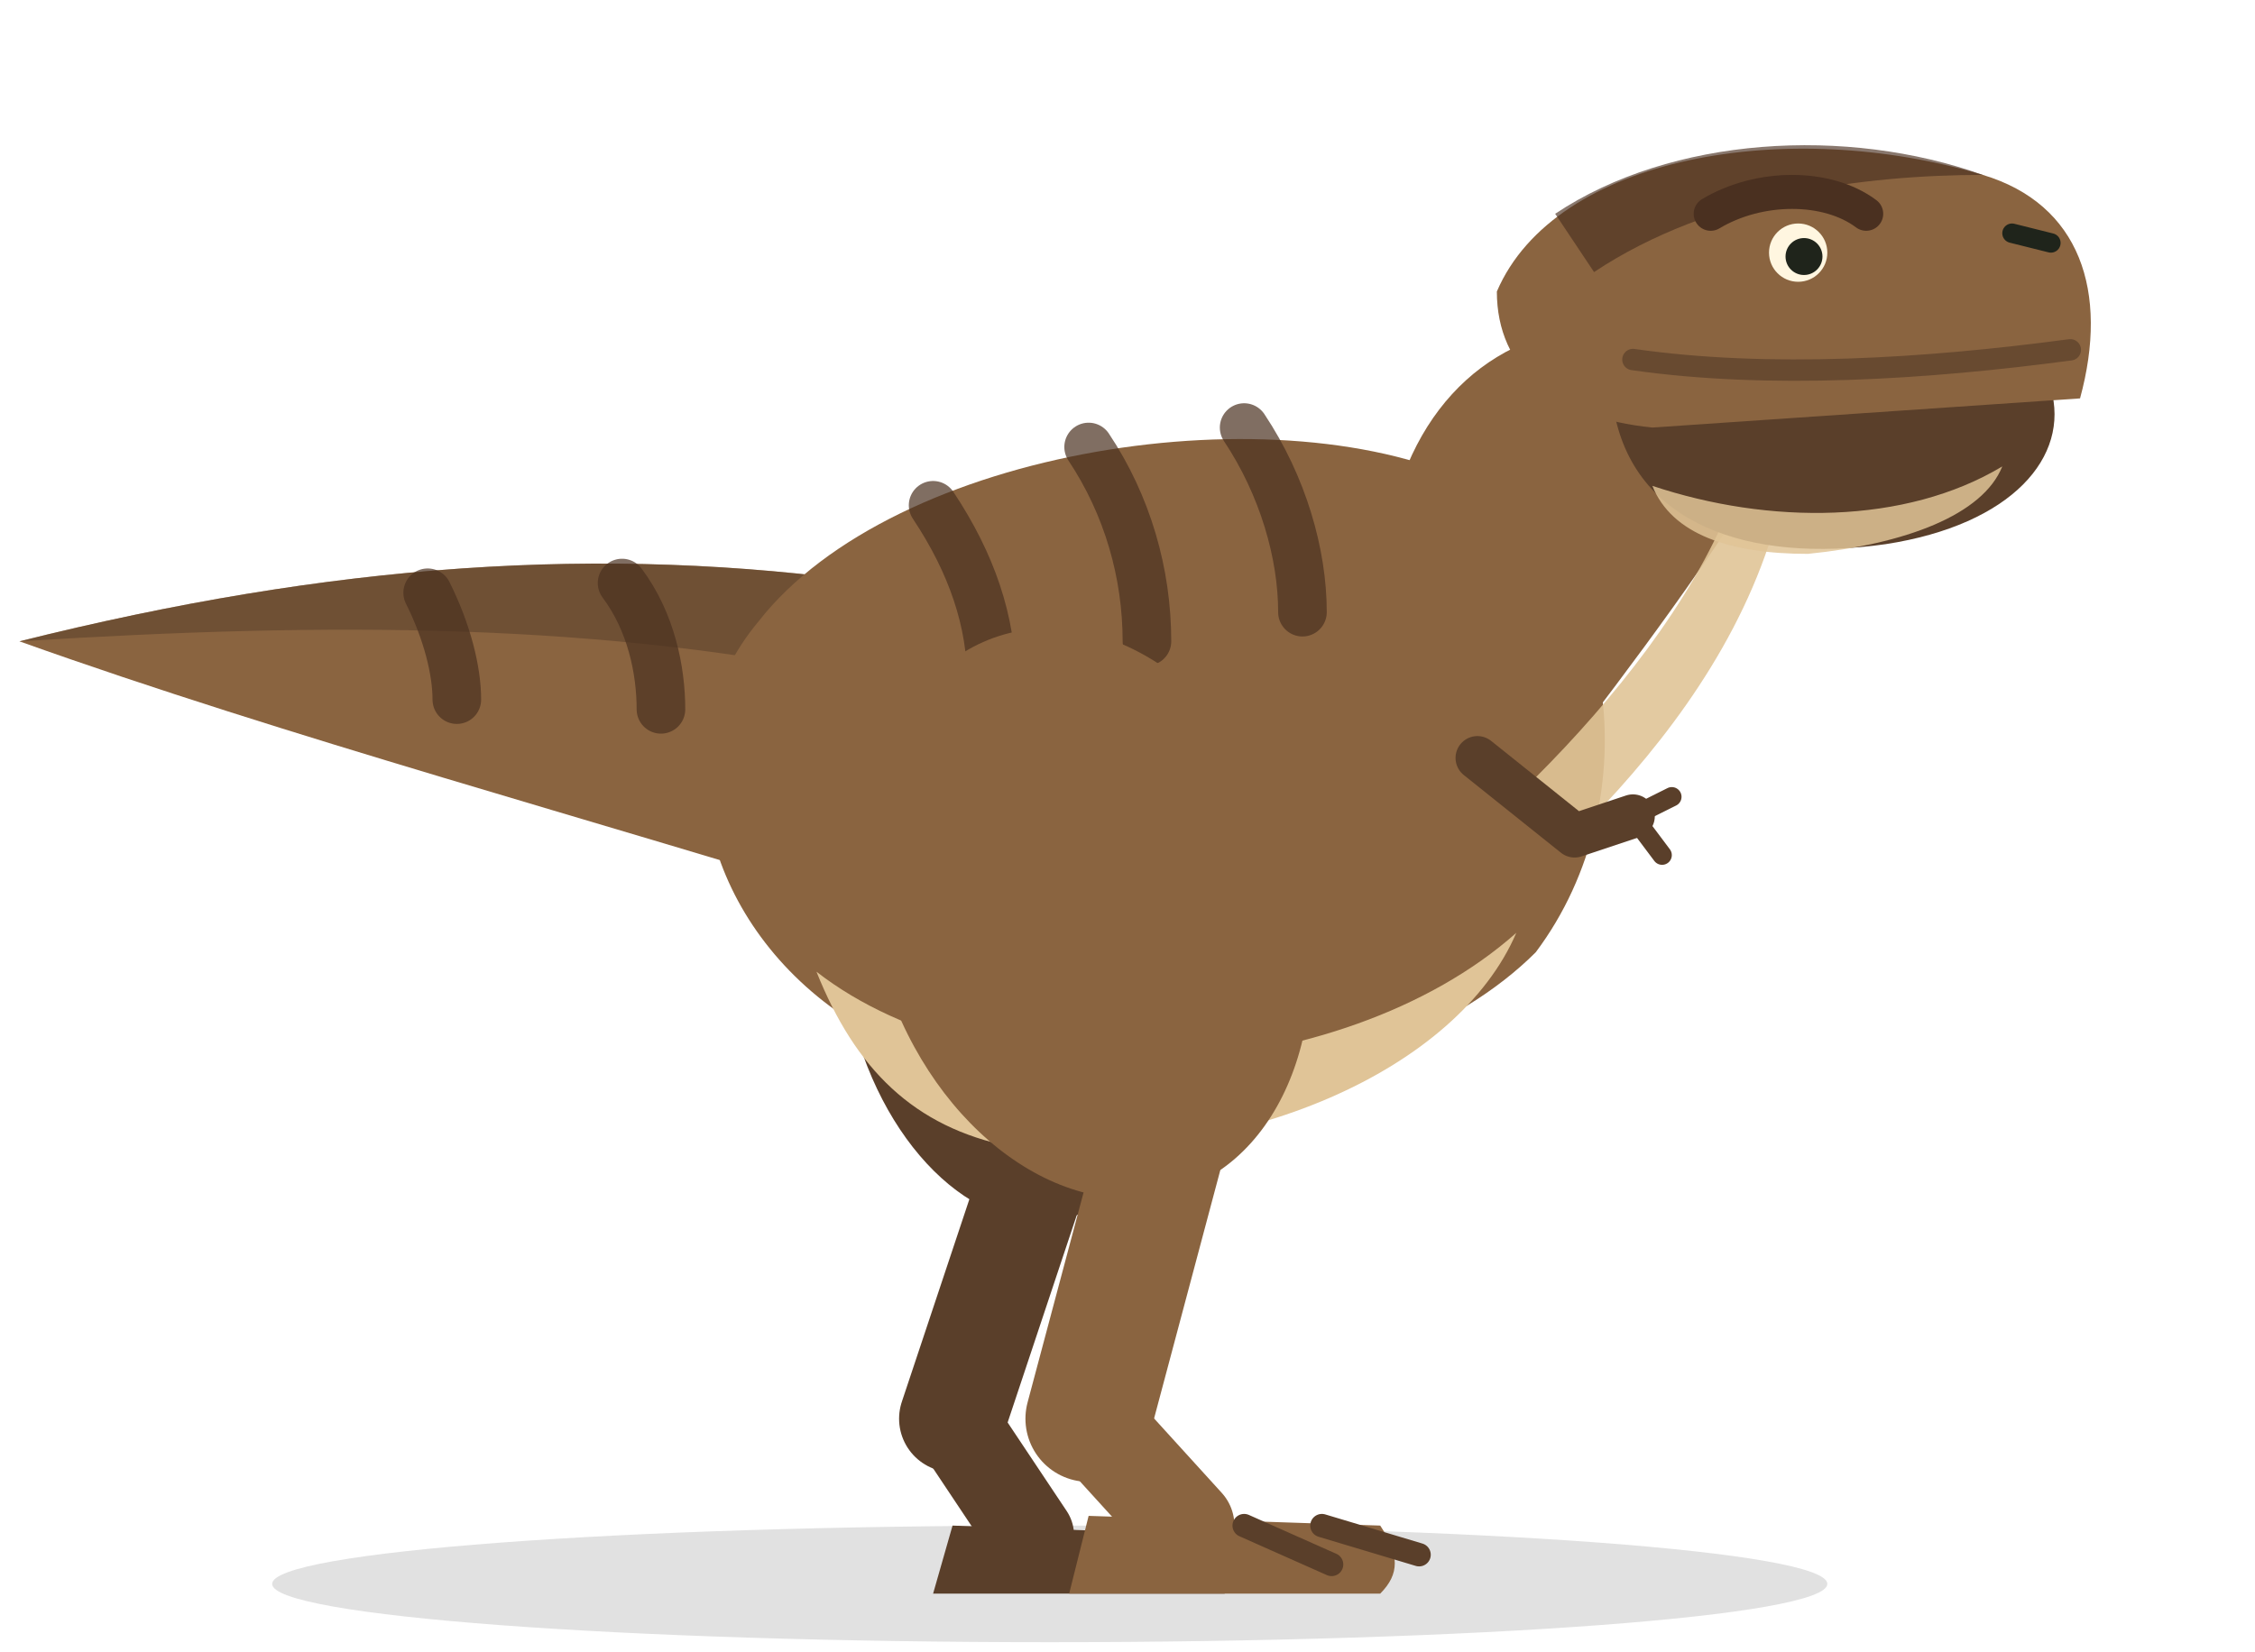
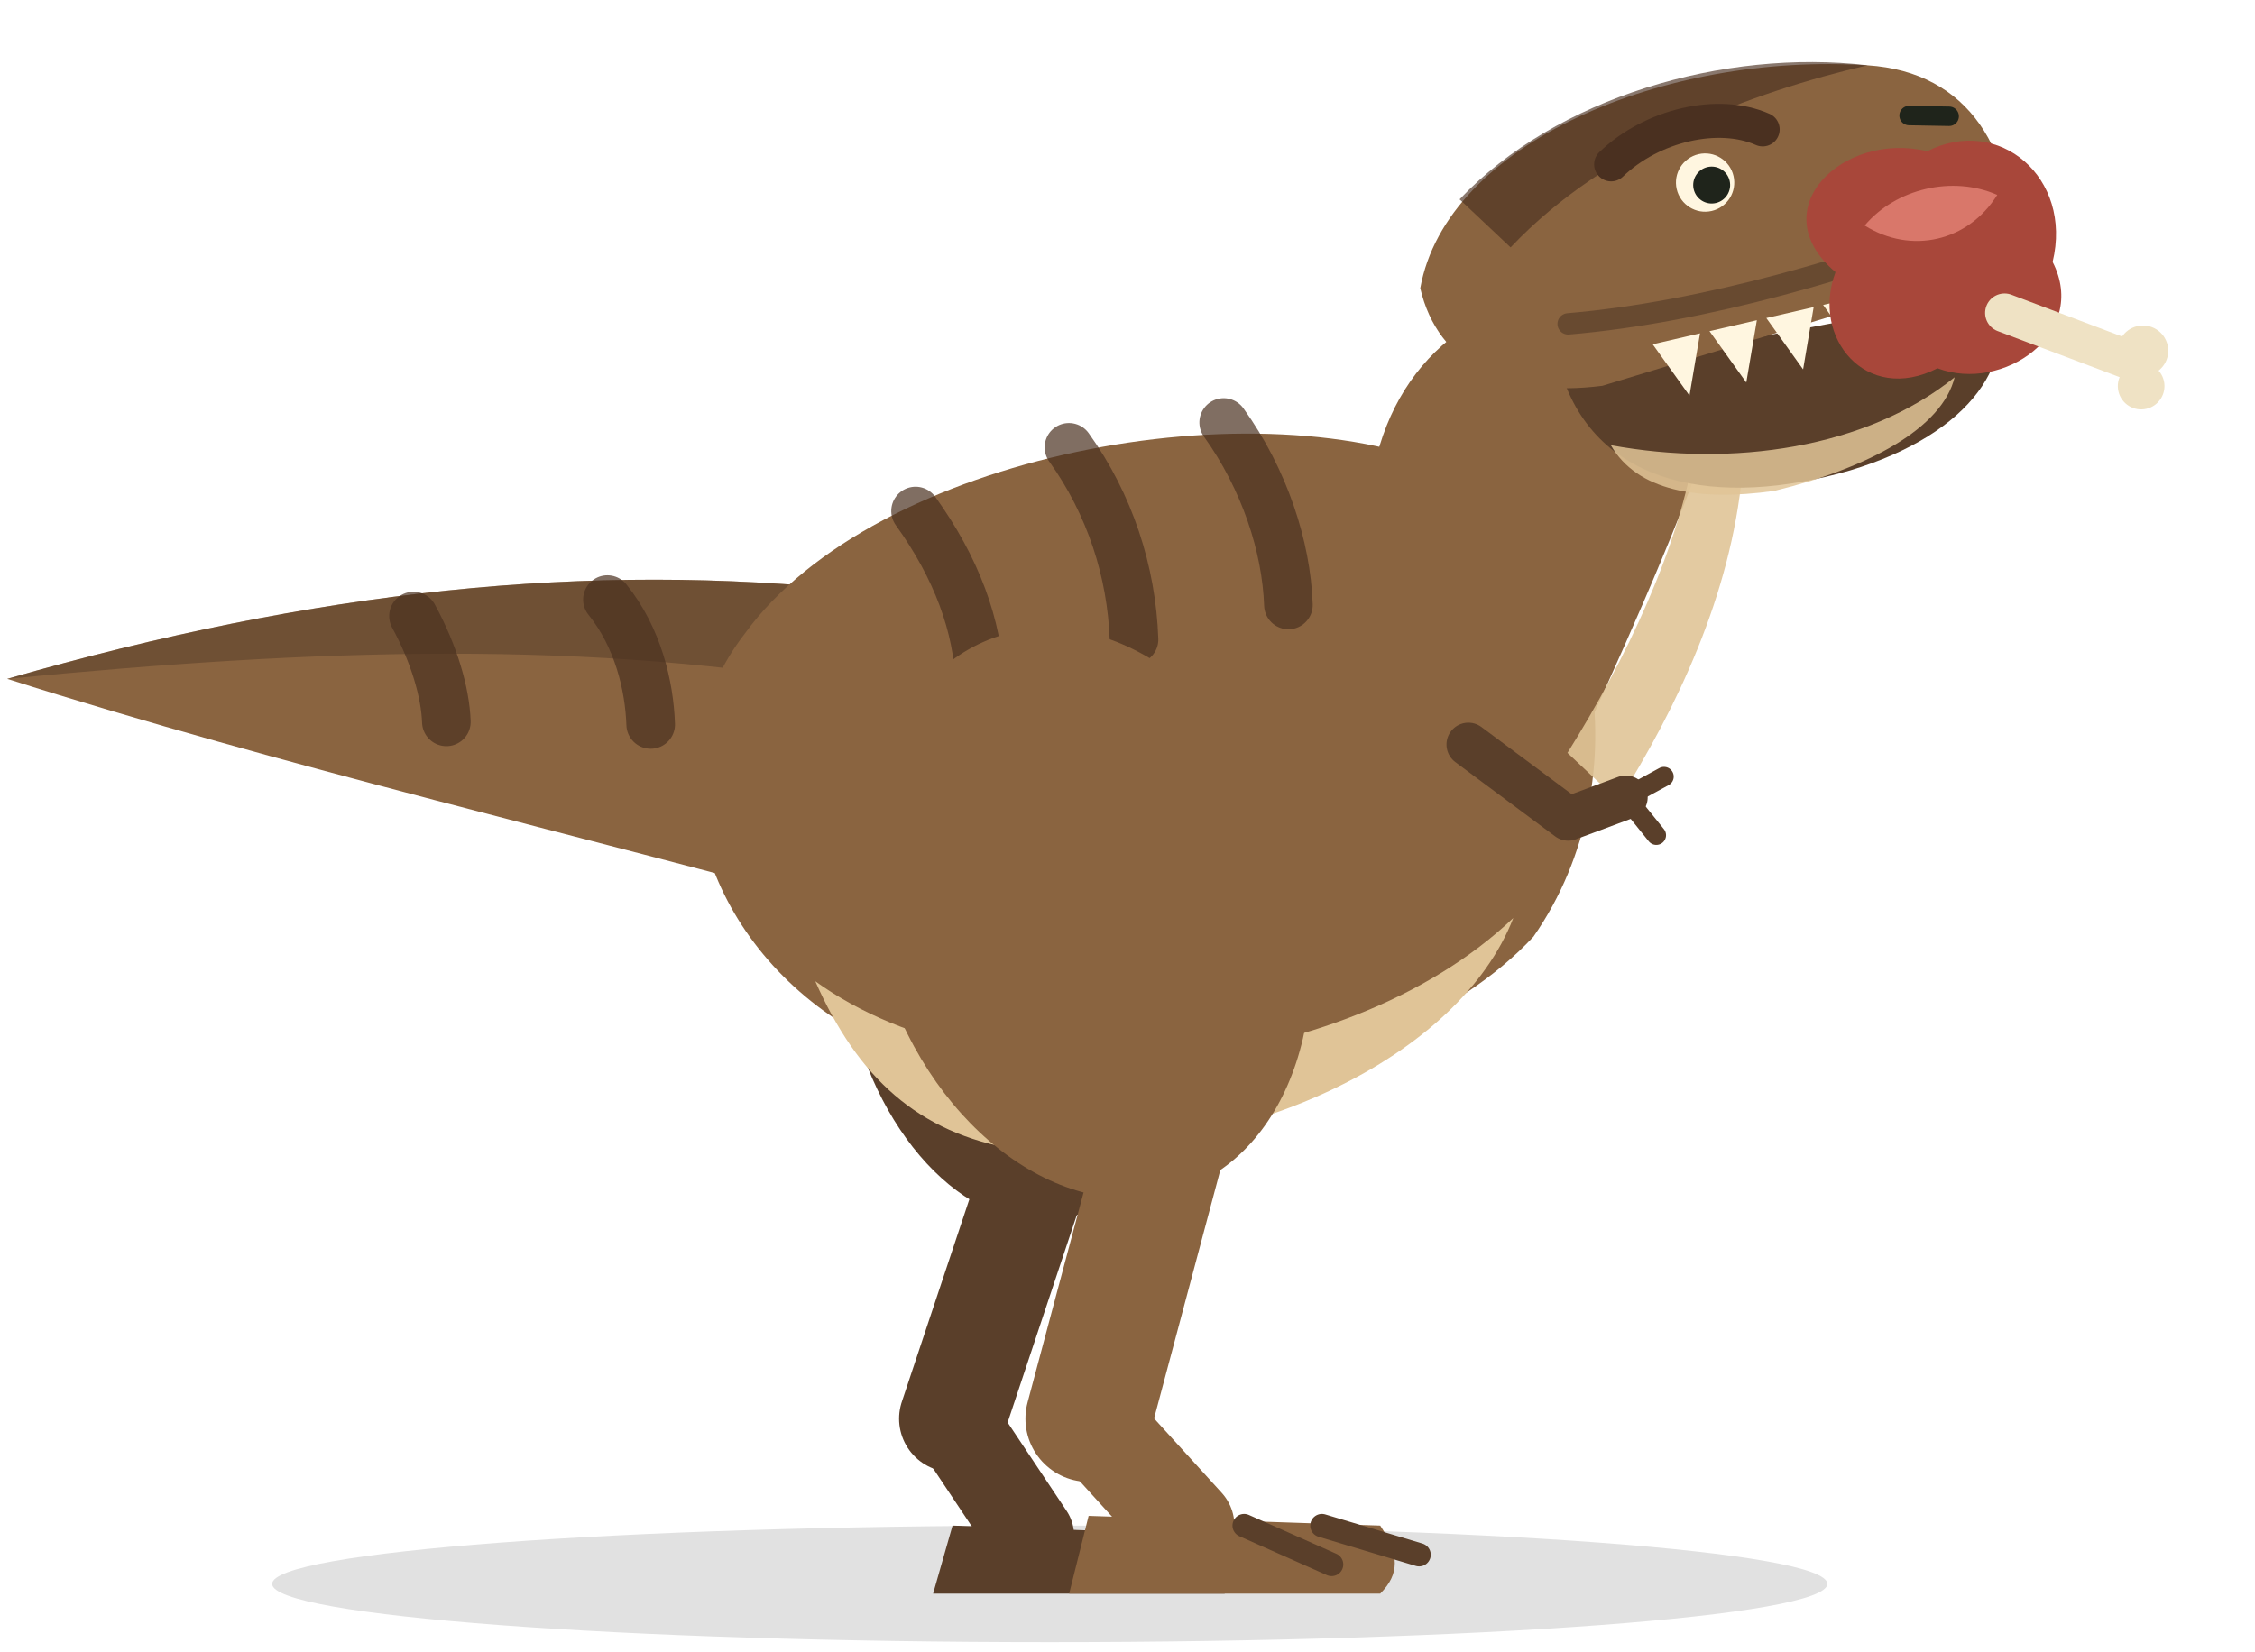
<svg xmlns="http://www.w3.org/2000/svg" width="232" height="170" viewBox="0 0 232 170">
  <ellipse cx="108" cy="163" rx="80" ry="6" fill="#000000" opacity="0.12" />
  <g transform="translate(0 0)">
    <g transform="rotate(0 104 96)">
      <ellipse cx="104" cy="100" rx="17" ry="26" transform="rotate(-12 104 100)" fill="#5a3f2a" />
      <path d="M108 116 L98 146" stroke="#5a3f2a" stroke-width="11" stroke-linecap="round" />
      <path d="M98 146 L106 158" stroke="#5a3f2a" stroke-width="9" stroke-linecap="round" />
      <path d="M98 157 L126 158 L126 164 L96 164 Z" fill="#5a3f2a" />
    </g>
-     <g transform="rotate(0 112 104)">
+     <g transform="rotate(-2 112 104)">
      <path d="M90 60 C62 56 34 58 2 66 C30 76 60 84 92 94 Z" fill="#8a6440" />
      <path d="M90 60 C62 56 34 58 2 66 C34 64 62 64 90 70 Z" fill="#5a3f2a" opacity="0.55" />
      <path d="M78 64 C92 46 132 40 152 50 C166 58 170 82 158 98 C142 114 104 118 86 104 C72 94 68 76 78 64 Z" fill="#8a6440" />
      <path d="M84 100 C102 114 138 112 156 96 C150 110 128 120 104 118 C94 116 88 110 84 100 Z" fill="#e0c497" />
      <path d="M96 52 C100 58 102 64 102 70 M112 46 C116 52 118 59 118 66 M128 44 C132 50 134 57 134 63 M64 60 C67 64 68 69 68 73 M44 61 C46 65 47 69 47 72" fill="none" stroke="#4a3020" stroke-width="5" stroke-linecap="round" opacity="0.7" />
-       <g transform="rotate(0 156 58)">
+       <g transform="rotate(-11 156 58)">
        <path d="M144 50 C148 38 158 32 170 34 L178 54 C170 66 162 76 156 84 C150 74 144 62 144 50 Z" fill="#8a6440" />
        <path d="M158 80 C166 72 174 62 178 52 L182 56 C178 68 170 78 162 86 Z" fill="#e0c497" opacity="0.9" />
-         <g transform="rotate(0 168 44)">
+         <g transform="rotate(5 168 44)">
          <path d="M166 42 L211 40 C213 47 207 54 194 56 C180 58 168 54 166 42 Z" fill="#5a3f2a" />
          <path d="M170 50 C182 54 196 54 206 48 C204 53 196 56 186 57 C178 57 172 55 170 50 Z" fill="#e0c497" opacity="0.85" />
        </g>
        <path d="M154 30 C160 16 184 12 204 18 C214 21 217 30 214 41 L170 44 C160 43 154 38 154 30 Z" fill="#8a6440" />
        <path d="M160 22 C172 14 190 13 204 18 C192 18 176 20 164 28 Z" fill="#4a3020" opacity="0.65" />
        <path d="M176 22 C181 19 188 19 192 22" fill="none" stroke="#4a3020" stroke-width="3.5" stroke-linecap="round" />
        <circle cx="185" cy="26" r="3" fill="#fff6e0" />
        <circle cx="185.6" cy="26.4" r="1.9" fill="#1f241b" />
        <path d="M207 24 L211 25" stroke="#1f241b" stroke-width="2" stroke-linecap="round" />
        <path d="M168 37 C182 39 198 38 213 36" fill="none" stroke="#5a3f2a" stroke-width="2.2" stroke-linecap="round" opacity="0.7" />
+         <path d="M176 41 L178.5 47 L181 41 Z" fill="#fff6e0" />
+         <path d="M182 41 L184.5 47 L187 41 Z" fill="#fff6e0" />
+         <path d="M188 41 L190.5 47 L193 41 Z" fill="#fff6e0" />
+         <path d="M194 41 L196.5 47 L199 41 Z" fill="#fff6e0" />
+         <path d="M200 41 L202.5 47 L205 41 Z" fill="#fff6e0" />
+         <path d="M196 38 C190 30 200 24 208 28 C216 26 222 34 218 42 C220 50 210 54 204 50 C196 52 192 44 196 38 Z" fill="#a8473a" />
+         <path d="M200 34 C204 31 210 31 214 34 C210 38 204 38 200 34 Z" fill="#d9776a" />
+         <path d="M212 46 L224 54" stroke="#efe2c4" stroke-width="4" stroke-linecap="round" />
+         <circle cx="225" cy="53" r="2.6" fill="#efe2c4" />
+         <circle cx="224" cy="56.5" r="2.4" fill="#efe2c4" />
      </g>
      <path d="M152 78 L162 86 L168 84" fill="none" stroke="#5a3f2a" stroke-width="4.5" stroke-linecap="round" stroke-linejoin="round" />
      <path d="M168 84 L172 82 M168 84 L171 88" stroke="#5a3f2a" stroke-width="2" stroke-linecap="round" />
    </g>
    <g transform="rotate(0 112 94)">
      <ellipse cx="112" cy="94" rx="22" ry="30" transform="rotate(-18 112 94)" fill="#8a6440" />
      <path d="M120 116 L112 146" stroke="#8a6440" stroke-width="13" stroke-linecap="round" />
      <path d="M112 146 L122 157" stroke="#8a6440" stroke-width="10" stroke-linecap="round" />
      <path d="M112 156 L142 157 C144 160 144 162 142 164 L110 164 Z" fill="#8a6440" />
      <path d="M136 157 L146 160 M128 157 L137 161" stroke="#5a3f2a" stroke-width="2.4" stroke-linecap="round" />
    </g>
  </g>
</svg>
